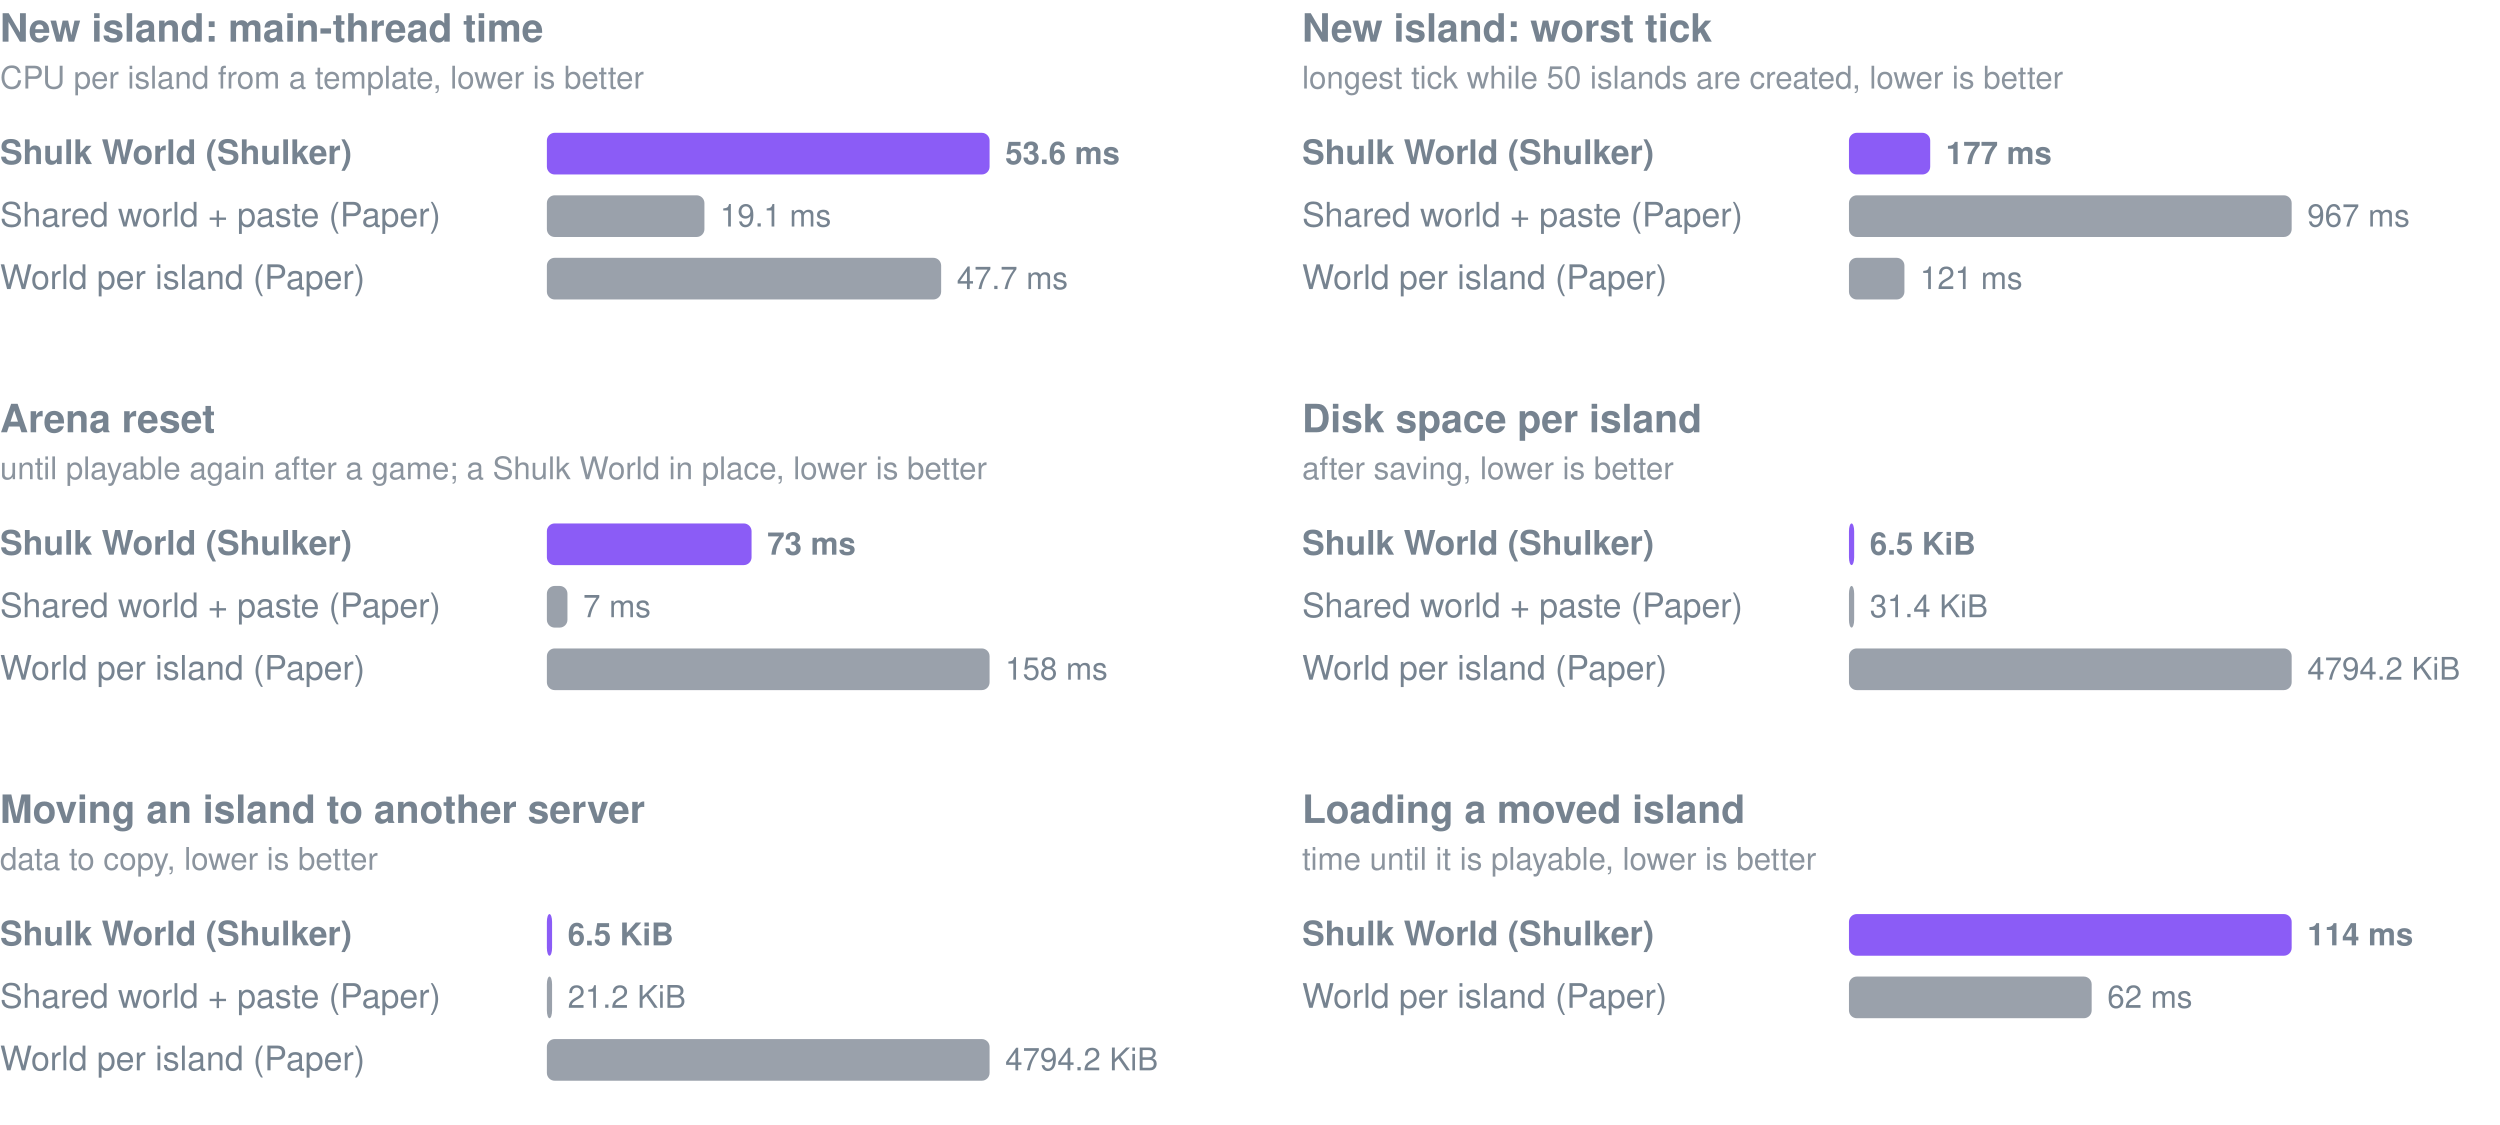
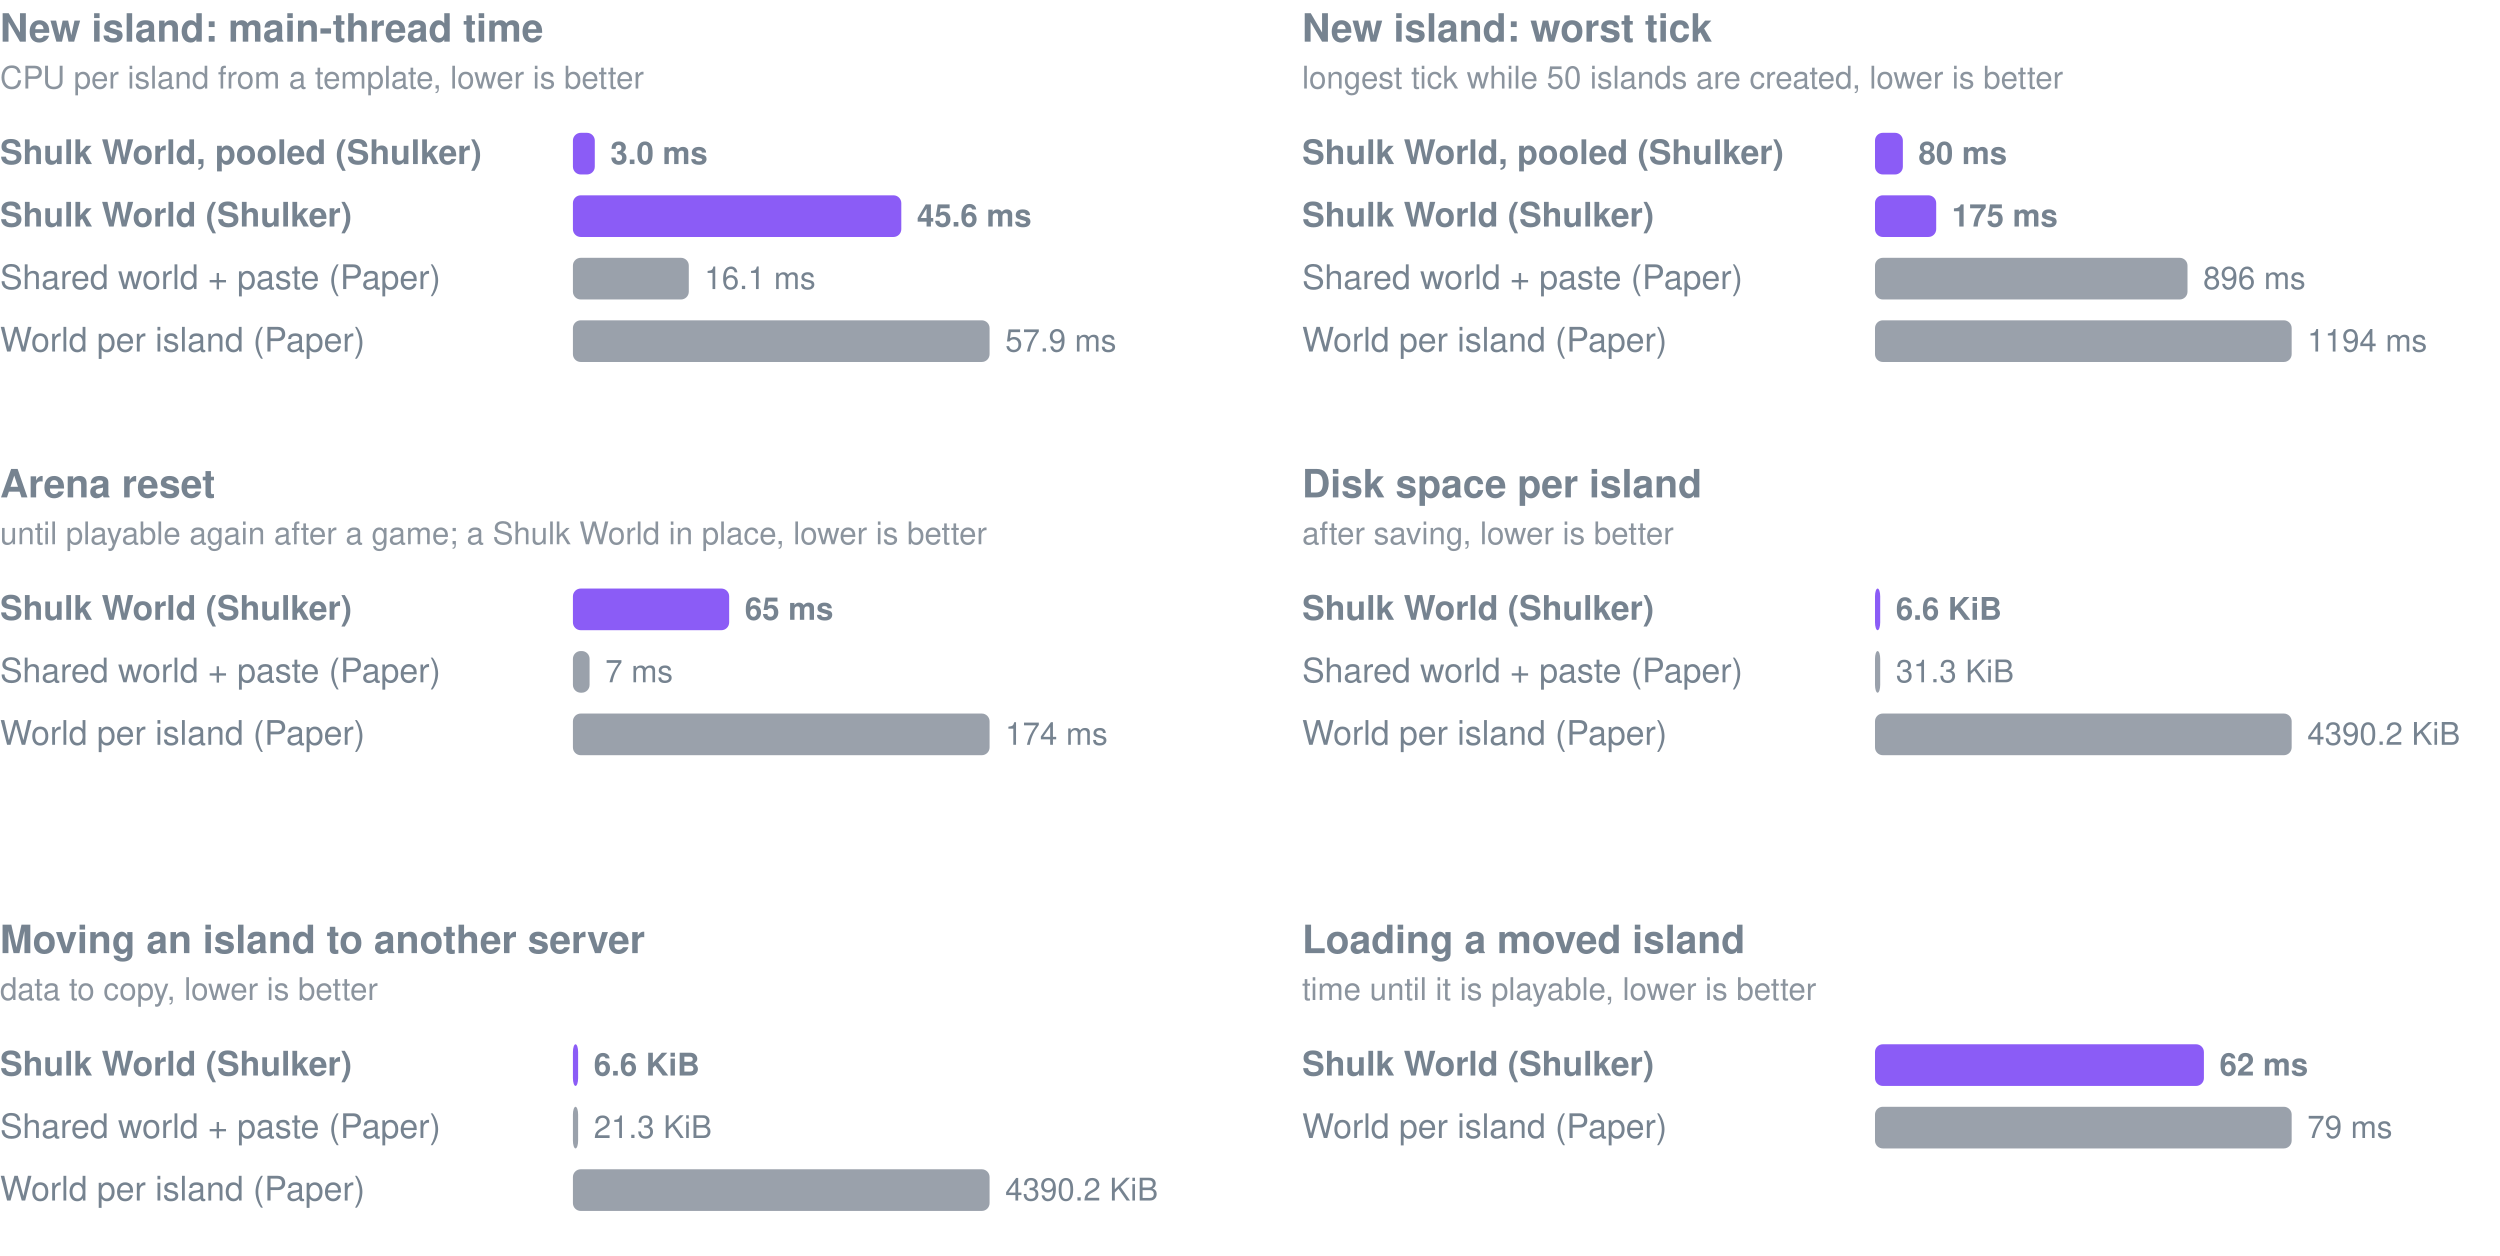
- <svg xmlns="http://www.w3.org/2000/svg" width="960" height="432" viewBox="0 0 960 432" role="img" aria-label="Islands and arenas: Shulk Worlds on Shulker against pasting and world folders on Paper">
+ <svg xmlns="http://www.w3.org/2000/svg" width="960" height="482" viewBox="0 0 960 482" role="img" aria-label="Islands and arenas: Shulk Worlds on Shulker against pasting and world folders on Paper">
  <text x="0" y="16" font-family="-apple-system, 'Segoe UI', Helvetica, Arial, sans-serif" font-size="15" font-weight="600" fill="#768390">New island: main-thread time</text>
  <text x="0" y="34" font-family="-apple-system, 'Segoe UI', Helvetica, Arial, sans-serif" font-size="12" fill="#8b949e">CPU per island from a template, lower is better</text>
-   <text x="0" y="63" font-family="-apple-system, 'Segoe UI', Helvetica, Arial, sans-serif" font-size="13" font-weight="700" fill="#768390">Shulk World (Shulker)</text>
-   <rect x="210" y="51" width="170.0" height="16" rx="3" fill="#8b5cf6" />
-   <text x="386.0" y="63" font-family="-apple-system, 'Segoe UI', Helvetica, Arial, sans-serif" font-size="12" font-weight="700" fill="#768390">53.6 ms</text>
-   <text x="0" y="87" font-family="-apple-system, 'Segoe UI', Helvetica, Arial, sans-serif" font-size="13" font-weight="400" fill="#768390">Shared world + paste (Paper)</text>
-   <rect x="210" y="75" width="60.5" height="16" rx="3" fill="#9aa1ab" />
-   <text x="276.5" y="87" font-family="-apple-system, 'Segoe UI', Helvetica, Arial, sans-serif" font-size="12" font-weight="400" fill="#768390">19.1 ms</text>
-   <text x="0" y="111" font-family="-apple-system, 'Segoe UI', Helvetica, Arial, sans-serif" font-size="13" font-weight="400" fill="#768390">World per island (Paper)</text>
-   <rect x="210" y="99" width="151.4" height="16" rx="3" fill="#9aa1ab" />
-   <text x="367.4" y="111" font-family="-apple-system, 'Segoe UI', Helvetica, Arial, sans-serif" font-size="12" font-weight="400" fill="#768390">47.7 ms</text>
+   <text x="0" y="63" font-family="-apple-system, 'Segoe UI', Helvetica, Arial, sans-serif" font-size="13" font-weight="700" fill="#768390">Shulk World, pooled (Shulker)</text>
+   <rect x="220" y="51" width="8.4" height="16" rx="3" fill="#8b5cf6" />
+   <text x="234.4" y="63" font-family="-apple-system, 'Segoe UI', Helvetica, Arial, sans-serif" font-size="12" font-weight="700" fill="#768390">3.0 ms</text>
+   <text x="0" y="87" font-family="-apple-system, 'Segoe UI', Helvetica, Arial, sans-serif" font-size="13" font-weight="700" fill="#768390">Shulk World (Shulker)</text>
+   <rect x="220" y="75" width="126.1" height="16" rx="3" fill="#8b5cf6" />
+   <text x="352.1" y="87" font-family="-apple-system, 'Segoe UI', Helvetica, Arial, sans-serif" font-size="12" font-weight="700" fill="#768390">45.6 ms</text>
+   <text x="0" y="111" font-family="-apple-system, 'Segoe UI', Helvetica, Arial, sans-serif" font-size="13" font-weight="400" fill="#768390">Shared world + paste (Paper)</text>
+   <rect x="220" y="99" width="44.5" height="16" rx="3" fill="#9aa1ab" />
+   <text x="270.5" y="111" font-family="-apple-system, 'Segoe UI', Helvetica, Arial, sans-serif" font-size="12" font-weight="400" fill="#768390">16.1 ms</text>
+   <text x="0" y="135" font-family="-apple-system, 'Segoe UI', Helvetica, Arial, sans-serif" font-size="13" font-weight="400" fill="#768390">World per island (Paper)</text>
+   <rect x="220" y="123" width="160.0" height="16" rx="3" fill="#9aa1ab" />
+   <text x="386.0" y="135" font-family="-apple-system, 'Segoe UI', Helvetica, Arial, sans-serif" font-size="12" font-weight="400" fill="#768390">57.9 ms</text>
  <text x="500" y="16" font-family="-apple-system, 'Segoe UI', Helvetica, Arial, sans-serif" font-size="15" font-weight="600" fill="#768390">New island: worst tick</text>
  <text x="500" y="34" font-family="-apple-system, 'Segoe UI', Helvetica, Arial, sans-serif" font-size="12" fill="#8b949e">longest tick while 50 islands are created, lower is better</text>
-   <text x="500" y="63" font-family="-apple-system, 'Segoe UI', Helvetica, Arial, sans-serif" font-size="13" font-weight="700" fill="#768390">Shulk World (Shulker)</text>
-   <rect x="710" y="51" width="31.2" height="16" rx="3" fill="#8b5cf6" />
-   <text x="747.2" y="63" font-family="-apple-system, 'Segoe UI', Helvetica, Arial, sans-serif" font-size="12" font-weight="700" fill="#768390">177 ms</text>
-   <text x="500" y="87" font-family="-apple-system, 'Segoe UI', Helvetica, Arial, sans-serif" font-size="13" font-weight="400" fill="#768390">Shared world + paste (Paper)</text>
-   <rect x="710" y="75" width="170.0" height="16" rx="3" fill="#9aa1ab" />
-   <text x="886.0" y="87" font-family="-apple-system, 'Segoe UI', Helvetica, Arial, sans-serif" font-size="12" font-weight="400" fill="#768390">967 ms</text>
-   <text x="500" y="111" font-family="-apple-system, 'Segoe UI', Helvetica, Arial, sans-serif" font-size="13" font-weight="400" fill="#768390">World per island (Paper)</text>
-   <rect x="710" y="99" width="21.3" height="16" rx="3" fill="#9aa1ab" />
-   <text x="737.3" y="111" font-family="-apple-system, 'Segoe UI', Helvetica, Arial, sans-serif" font-size="12" font-weight="400" fill="#768390">121 ms</text>
-   <text x="0" y="166" font-family="-apple-system, 'Segoe UI', Helvetica, Arial, sans-serif" font-size="15" font-weight="600" fill="#768390">Arena reset</text>
-   <text x="0" y="184" font-family="-apple-system, 'Segoe UI', Helvetica, Arial, sans-serif" font-size="12" fill="#8b949e">until playable again after a game; a Shulk World in place, lower is better</text>
-   <text x="0" y="213" font-family="-apple-system, 'Segoe UI', Helvetica, Arial, sans-serif" font-size="13" font-weight="700" fill="#768390">Shulk World (Shulker)</text>
-   <rect x="210" y="201" width="78.6" height="16" rx="3" fill="#8b5cf6" />
-   <text x="294.6" y="213" font-family="-apple-system, 'Segoe UI', Helvetica, Arial, sans-serif" font-size="12" font-weight="700" fill="#768390">73 ms</text>
-   <text x="0" y="237" font-family="-apple-system, 'Segoe UI', Helvetica, Arial, sans-serif" font-size="13" font-weight="400" fill="#768390">Shared world + paste (Paper)</text>
-   <rect x="210" y="225" width="7.9" height="16" rx="3" fill="#9aa1ab" />
-   <text x="223.9" y="237" font-family="-apple-system, 'Segoe UI', Helvetica, Arial, sans-serif" font-size="12" font-weight="400" fill="#768390">7 ms</text>
-   <text x="0" y="261" font-family="-apple-system, 'Segoe UI', Helvetica, Arial, sans-serif" font-size="13" font-weight="400" fill="#768390">World per island (Paper)</text>
-   <rect x="210" y="249" width="170.0" height="16" rx="3" fill="#9aa1ab" />
-   <text x="386.0" y="261" font-family="-apple-system, 'Segoe UI', Helvetica, Arial, sans-serif" font-size="12" font-weight="400" fill="#768390">158 ms</text>
-   <text x="500" y="166" font-family="-apple-system, 'Segoe UI', Helvetica, Arial, sans-serif" font-size="15" font-weight="600" fill="#768390">Disk space per island</text>
-   <text x="500" y="184" font-family="-apple-system, 'Segoe UI', Helvetica, Arial, sans-serif" font-size="12" fill="#8b949e">after saving, lower is better</text>
-   <text x="500" y="213" font-family="-apple-system, 'Segoe UI', Helvetica, Arial, sans-serif" font-size="13" font-weight="700" fill="#768390">Shulk World (Shulker)</text>
-   <rect x="710" y="201" width="2.0" height="16" rx="3" fill="#8b5cf6" />
-   <text x="718.0" y="213" font-family="-apple-system, 'Segoe UI', Helvetica, Arial, sans-serif" font-size="12" font-weight="700" fill="#768390">6.5 KiB</text>
-   <text x="500" y="237" font-family="-apple-system, 'Segoe UI', Helvetica, Arial, sans-serif" font-size="13" font-weight="400" fill="#768390">Shared world + paste (Paper)</text>
-   <rect x="710" y="225" width="2.0" height="16" rx="3" fill="#9aa1ab" />
-   <text x="718.0" y="237" font-family="-apple-system, 'Segoe UI', Helvetica, Arial, sans-serif" font-size="12" font-weight="400" fill="#768390">31.4 KiB</text>
-   <text x="500" y="261" font-family="-apple-system, 'Segoe UI', Helvetica, Arial, sans-serif" font-size="13" font-weight="400" fill="#768390">World per island (Paper)</text>
-   <rect x="710" y="249" width="170.0" height="16" rx="3" fill="#9aa1ab" />
-   <text x="886.0" y="261" font-family="-apple-system, 'Segoe UI', Helvetica, Arial, sans-serif" font-size="12" font-weight="400" fill="#768390">4794.2 KiB</text>
-   <text x="0" y="316" font-family="-apple-system, 'Segoe UI', Helvetica, Arial, sans-serif" font-size="15" font-weight="600" fill="#768390">Moving an island to another server</text>
-   <text x="0" y="334" font-family="-apple-system, 'Segoe UI', Helvetica, Arial, sans-serif" font-size="12" fill="#8b949e">data to copy, lower is better</text>
-   <text x="0" y="363" font-family="-apple-system, 'Segoe UI', Helvetica, Arial, sans-serif" font-size="13" font-weight="700" fill="#768390">Shulk World (Shulker)</text>
-   <rect x="210" y="351" width="2.0" height="16" rx="3" fill="#8b5cf6" />
-   <text x="218.0" y="363" font-family="-apple-system, 'Segoe UI', Helvetica, Arial, sans-serif" font-size="12" font-weight="700" fill="#768390">6.5 KiB</text>
-   <text x="0" y="387" font-family="-apple-system, 'Segoe UI', Helvetica, Arial, sans-serif" font-size="13" font-weight="400" fill="#768390">Shared world + paste (Paper)</text>
-   <rect x="210" y="375" width="2.0" height="16" rx="3" fill="#9aa1ab" />
-   <text x="218.0" y="387" font-family="-apple-system, 'Segoe UI', Helvetica, Arial, sans-serif" font-size="12" font-weight="400" fill="#768390">21.2 KiB</text>
-   <text x="0" y="411" font-family="-apple-system, 'Segoe UI', Helvetica, Arial, sans-serif" font-size="13" font-weight="400" fill="#768390">World per island (Paper)</text>
-   <rect x="210" y="399" width="170.0" height="16" rx="3" fill="#9aa1ab" />
-   <text x="386.0" y="411" font-family="-apple-system, 'Segoe UI', Helvetica, Arial, sans-serif" font-size="12" font-weight="400" fill="#768390">4794.2 KiB</text>
-   <text x="500" y="316" font-family="-apple-system, 'Segoe UI', Helvetica, Arial, sans-serif" font-size="15" font-weight="600" fill="#768390">Loading a moved island</text>
-   <text x="500" y="334" font-family="-apple-system, 'Segoe UI', Helvetica, Arial, sans-serif" font-size="12" fill="#8b949e">time until it is playable, lower is better</text>
-   <text x="500" y="363" font-family="-apple-system, 'Segoe UI', Helvetica, Arial, sans-serif" font-size="13" font-weight="700" fill="#768390">Shulk World (Shulker)</text>
-   <rect x="710" y="351" width="170.0" height="16" rx="3" fill="#8b5cf6" />
-   <text x="886.0" y="363" font-family="-apple-system, 'Segoe UI', Helvetica, Arial, sans-serif" font-size="12" font-weight="700" fill="#768390">114 ms</text>
-   <text x="500" y="387" font-family="-apple-system, 'Segoe UI', Helvetica, Arial, sans-serif" font-size="13" font-weight="400" fill="#768390">World per island (Paper)</text>
-   <rect x="710" y="375" width="93.2" height="16" rx="3" fill="#9aa1ab" />
-   <text x="809.2" y="387" font-family="-apple-system, 'Segoe UI', Helvetica, Arial, sans-serif" font-size="12" font-weight="400" fill="#768390">62 ms</text>
+   <text x="500" y="63" font-family="-apple-system, 'Segoe UI', Helvetica, Arial, sans-serif" font-size="13" font-weight="700" fill="#768390">Shulk World, pooled (Shulker)</text>
+   <rect x="720" y="51" width="10.7" height="16" rx="3" fill="#8b5cf6" />
+   <text x="736.7" y="63" font-family="-apple-system, 'Segoe UI', Helvetica, Arial, sans-serif" font-size="12" font-weight="700" fill="#768390">80 ms</text>
+   <text x="500" y="87" font-family="-apple-system, 'Segoe UI', Helvetica, Arial, sans-serif" font-size="13" font-weight="700" fill="#768390">Shulk World (Shulker)</text>
+   <rect x="720" y="75" width="23.5" height="16" rx="3" fill="#8b5cf6" />
+   <text x="749.5" y="87" font-family="-apple-system, 'Segoe UI', Helvetica, Arial, sans-serif" font-size="12" font-weight="700" fill="#768390">175 ms</text>
+   <text x="500" y="111" font-family="-apple-system, 'Segoe UI', Helvetica, Arial, sans-serif" font-size="13" font-weight="400" fill="#768390">Shared world + paste (Paper)</text>
+   <rect x="720" y="99" width="120.0" height="16" rx="3" fill="#9aa1ab" />
+   <text x="846.0" y="111" font-family="-apple-system, 'Segoe UI', Helvetica, Arial, sans-serif" font-size="12" font-weight="400" fill="#768390">896 ms</text>
+   <text x="500" y="135" font-family="-apple-system, 'Segoe UI', Helvetica, Arial, sans-serif" font-size="13" font-weight="400" fill="#768390">World per island (Paper)</text>
+   <rect x="720" y="123" width="160.0" height="16" rx="3" fill="#9aa1ab" />
+   <text x="886.0" y="135" font-family="-apple-system, 'Segoe UI', Helvetica, Arial, sans-serif" font-size="12" font-weight="400" fill="#768390">1194 ms</text>
+   <text x="0" y="191" font-family="-apple-system, 'Segoe UI', Helvetica, Arial, sans-serif" font-size="15" font-weight="600" fill="#768390">Arena reset</text>
+   <text x="0" y="209" font-family="-apple-system, 'Segoe UI', Helvetica, Arial, sans-serif" font-size="12" fill="#8b949e">until playable again after a game; a Shulk World in place, lower is better</text>
+   <text x="0" y="238" font-family="-apple-system, 'Segoe UI', Helvetica, Arial, sans-serif" font-size="13" font-weight="700" fill="#768390">Shulk World (Shulker)</text>
+   <rect x="220" y="226" width="60.0" height="16" rx="3" fill="#8b5cf6" />
+   <text x="286.0" y="238" font-family="-apple-system, 'Segoe UI', Helvetica, Arial, sans-serif" font-size="12" font-weight="700" fill="#768390">65 ms</text>
+   <text x="0" y="262" font-family="-apple-system, 'Segoe UI', Helvetica, Arial, sans-serif" font-size="13" font-weight="400" fill="#768390">Shared world + paste (Paper)</text>
+   <rect x="220" y="250" width="6.4" height="16" rx="3" fill="#9aa1ab" />
+   <text x="232.4" y="262" font-family="-apple-system, 'Segoe UI', Helvetica, Arial, sans-serif" font-size="12" font-weight="400" fill="#768390">7 ms</text>
+   <text x="0" y="286" font-family="-apple-system, 'Segoe UI', Helvetica, Arial, sans-serif" font-size="13" font-weight="400" fill="#768390">World per island (Paper)</text>
+   <rect x="220" y="274" width="160.0" height="16" rx="3" fill="#9aa1ab" />
+   <text x="386.0" y="286" font-family="-apple-system, 'Segoe UI', Helvetica, Arial, sans-serif" font-size="12" font-weight="400" fill="#768390">174 ms</text>
+   <text x="500" y="191" font-family="-apple-system, 'Segoe UI', Helvetica, Arial, sans-serif" font-size="15" font-weight="600" fill="#768390">Disk space per island</text>
+   <text x="500" y="209" font-family="-apple-system, 'Segoe UI', Helvetica, Arial, sans-serif" font-size="12" fill="#8b949e">after saving, lower is better</text>
+   <text x="500" y="238" font-family="-apple-system, 'Segoe UI', Helvetica, Arial, sans-serif" font-size="13" font-weight="700" fill="#768390">Shulk World (Shulker)</text>
+   <rect x="720" y="226" width="2.0" height="16" rx="3" fill="#8b5cf6" />
+   <text x="728.0" y="238" font-family="-apple-system, 'Segoe UI', Helvetica, Arial, sans-serif" font-size="12" font-weight="700" fill="#768390">6.6 KiB</text>
+   <text x="500" y="262" font-family="-apple-system, 'Segoe UI', Helvetica, Arial, sans-serif" font-size="13" font-weight="400" fill="#768390">Shared world + paste (Paper)</text>
+   <rect x="720" y="250" width="2.0" height="16" rx="3" fill="#9aa1ab" />
+   <text x="728.0" y="262" font-family="-apple-system, 'Segoe UI', Helvetica, Arial, sans-serif" font-size="12" font-weight="400" fill="#768390">31.3 KiB</text>
+   <text x="500" y="286" font-family="-apple-system, 'Segoe UI', Helvetica, Arial, sans-serif" font-size="13" font-weight="400" fill="#768390">World per island (Paper)</text>
+   <rect x="720" y="274" width="160.0" height="16" rx="3" fill="#9aa1ab" />
+   <text x="886.0" y="286" font-family="-apple-system, 'Segoe UI', Helvetica, Arial, sans-serif" font-size="12" font-weight="400" fill="#768390">4390.2 KiB</text>
+   <text x="0" y="366" font-family="-apple-system, 'Segoe UI', Helvetica, Arial, sans-serif" font-size="15" font-weight="600" fill="#768390">Moving an island to another server</text>
+   <text x="0" y="384" font-family="-apple-system, 'Segoe UI', Helvetica, Arial, sans-serif" font-size="12" fill="#8b949e">data to copy, lower is better</text>
+   <text x="0" y="413" font-family="-apple-system, 'Segoe UI', Helvetica, Arial, sans-serif" font-size="13" font-weight="700" fill="#768390">Shulk World (Shulker)</text>
+   <rect x="220" y="401" width="2.0" height="16" rx="3" fill="#8b5cf6" />
+   <text x="228.0" y="413" font-family="-apple-system, 'Segoe UI', Helvetica, Arial, sans-serif" font-size="12" font-weight="700" fill="#768390">6.6 KiB</text>
+   <text x="0" y="437" font-family="-apple-system, 'Segoe UI', Helvetica, Arial, sans-serif" font-size="13" font-weight="400" fill="#768390">Shared world + paste (Paper)</text>
+   <rect x="220" y="425" width="2.0" height="16" rx="3" fill="#9aa1ab" />
+   <text x="228.0" y="437" font-family="-apple-system, 'Segoe UI', Helvetica, Arial, sans-serif" font-size="12" font-weight="400" fill="#768390">21.3 KiB</text>
+   <text x="0" y="461" font-family="-apple-system, 'Segoe UI', Helvetica, Arial, sans-serif" font-size="13" font-weight="400" fill="#768390">World per island (Paper)</text>
+   <rect x="220" y="449" width="160.0" height="16" rx="3" fill="#9aa1ab" />
+   <text x="386.0" y="461" font-family="-apple-system, 'Segoe UI', Helvetica, Arial, sans-serif" font-size="12" font-weight="400" fill="#768390">4390.2 KiB</text>
+   <text x="500" y="366" font-family="-apple-system, 'Segoe UI', Helvetica, Arial, sans-serif" font-size="15" font-weight="600" fill="#768390">Loading a moved island</text>
+   <text x="500" y="384" font-family="-apple-system, 'Segoe UI', Helvetica, Arial, sans-serif" font-size="12" fill="#8b949e">time until it is playable, lower is better</text>
+   <text x="500" y="413" font-family="-apple-system, 'Segoe UI', Helvetica, Arial, sans-serif" font-size="13" font-weight="700" fill="#768390">Shulk World (Shulker)</text>
+   <rect x="720" y="401" width="126.3" height="16" rx="3" fill="#8b5cf6" />
+   <text x="852.3" y="413" font-family="-apple-system, 'Segoe UI', Helvetica, Arial, sans-serif" font-size="12" font-weight="700" fill="#768390">62 ms</text>
+   <text x="500" y="437" font-family="-apple-system, 'Segoe UI', Helvetica, Arial, sans-serif" font-size="13" font-weight="400" fill="#768390">World per island (Paper)</text>
+   <rect x="720" y="425" width="160.0" height="16" rx="3" fill="#9aa1ab" />
+   <text x="886.0" y="437" font-family="-apple-system, 'Segoe UI', Helvetica, Arial, sans-serif" font-size="12" font-weight="400" fill="#768390">79 ms</text>
</svg>
